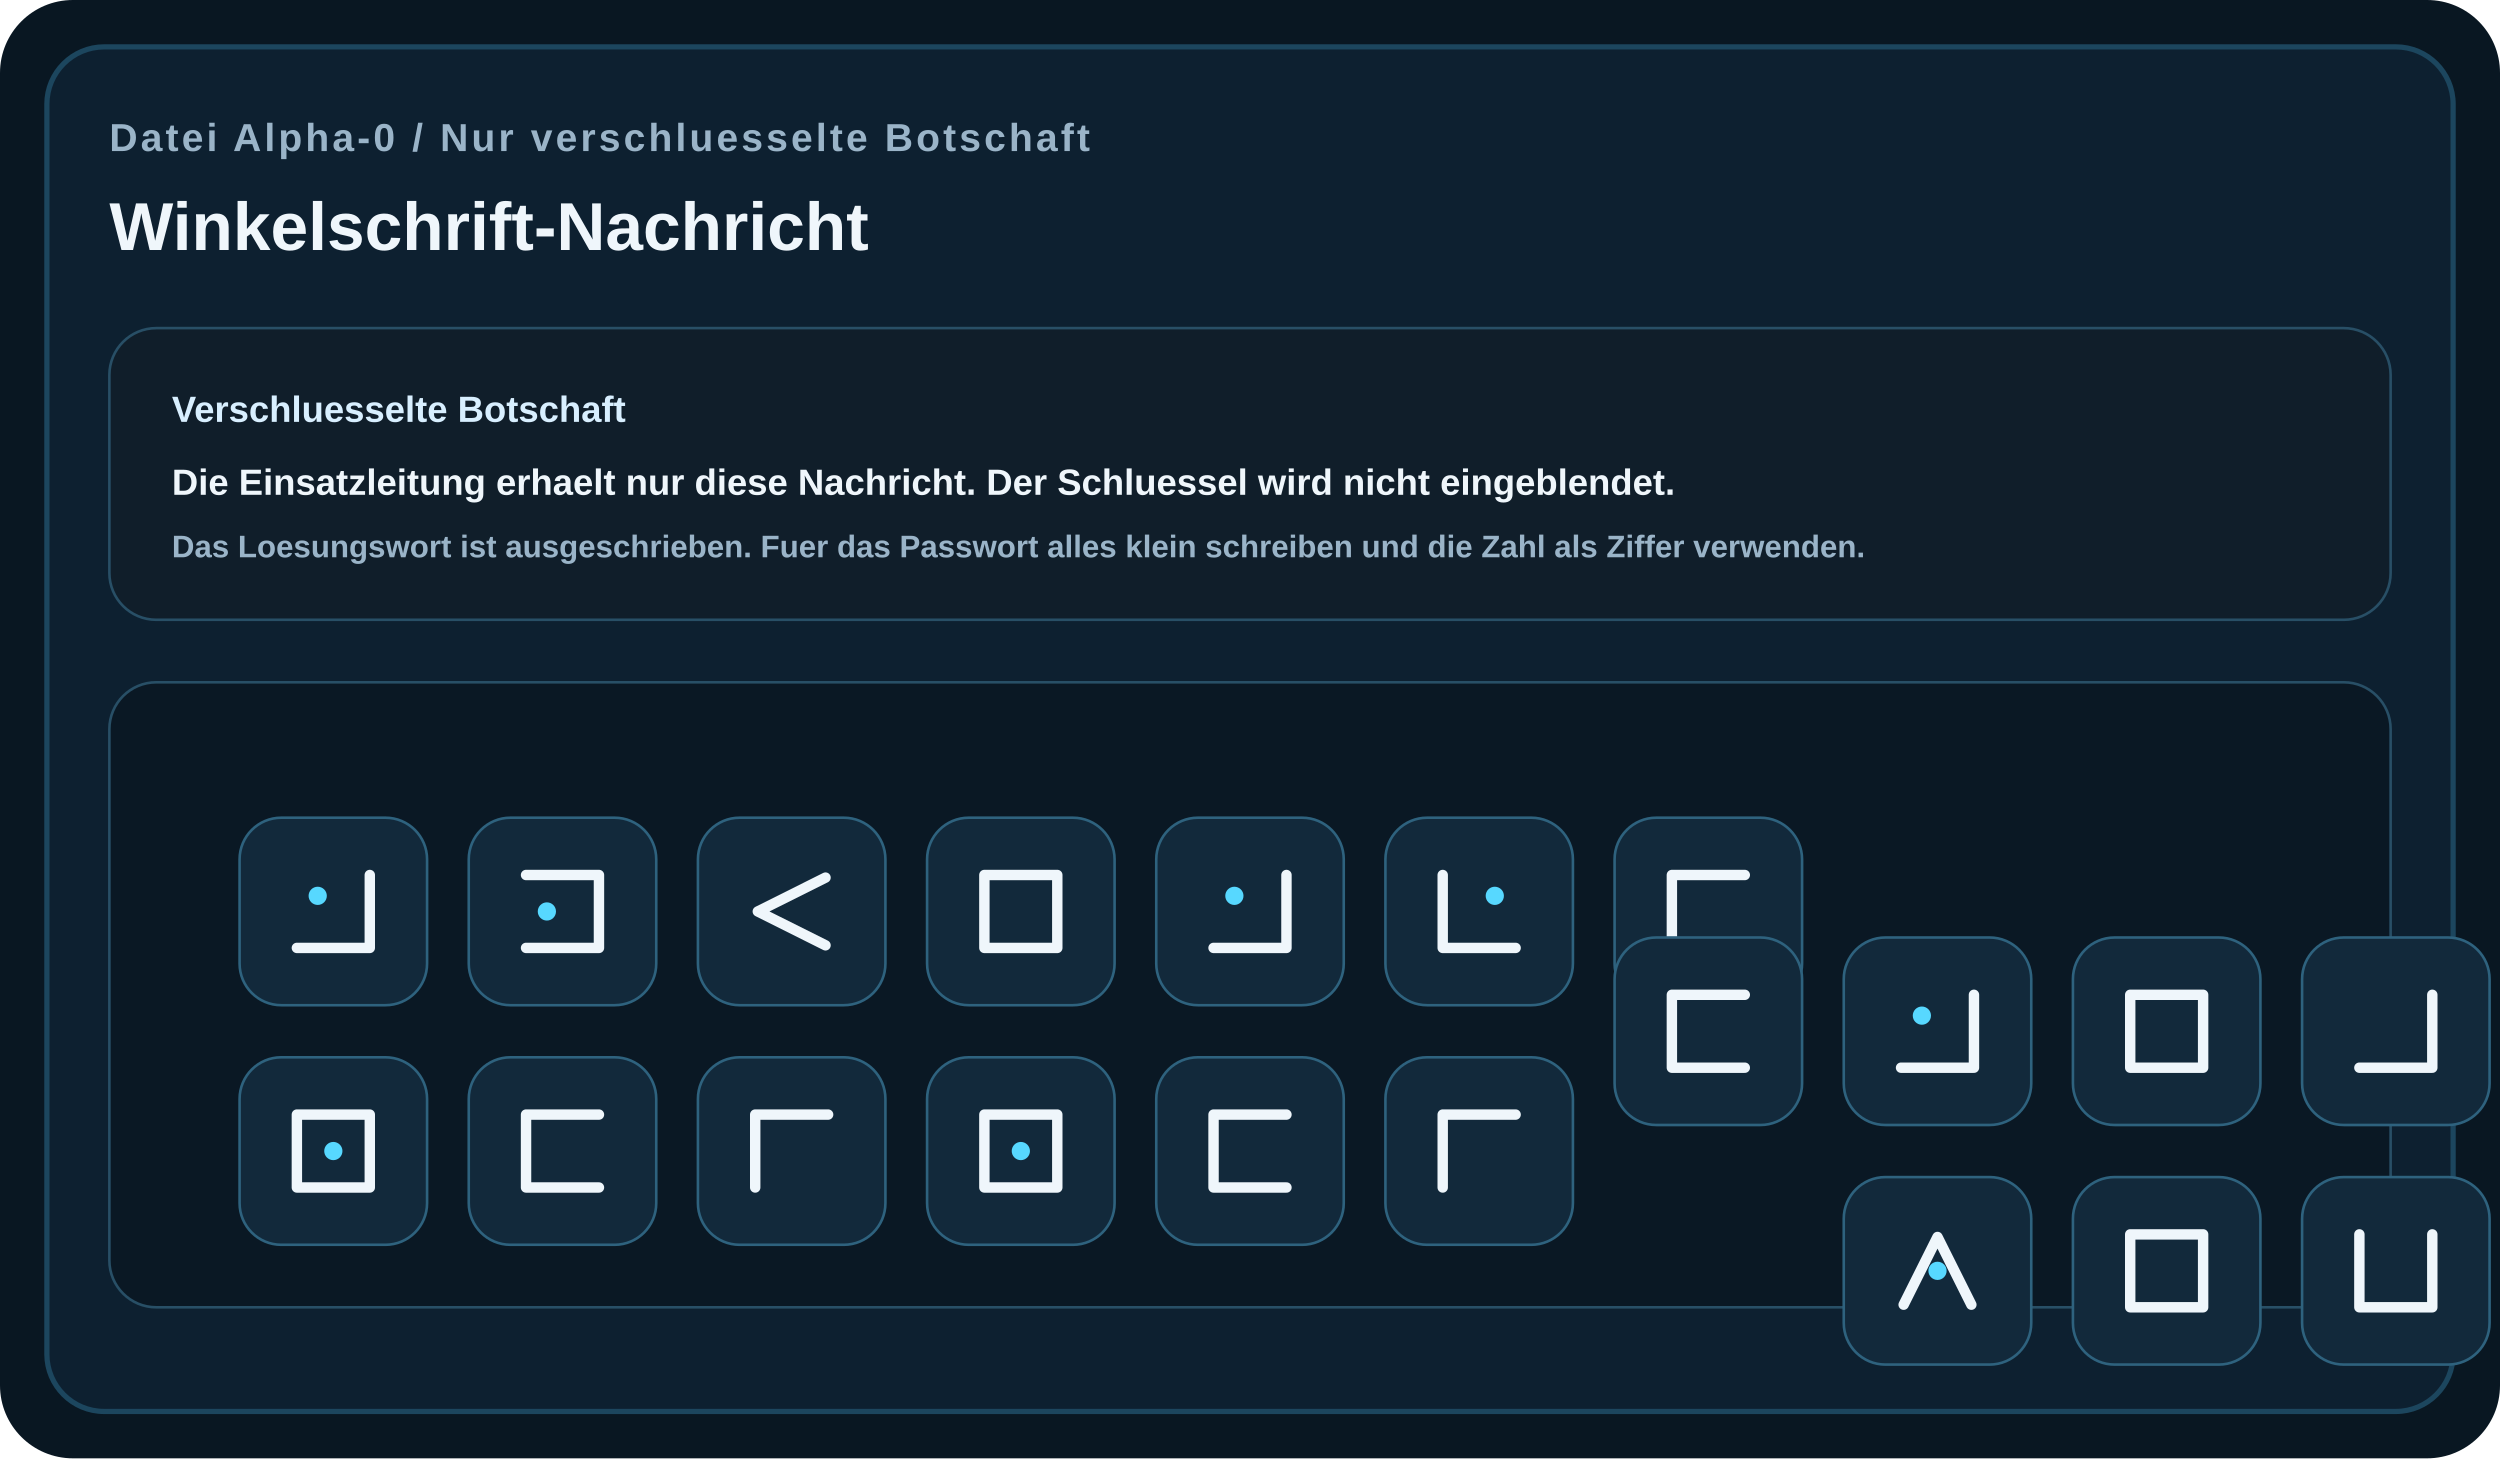
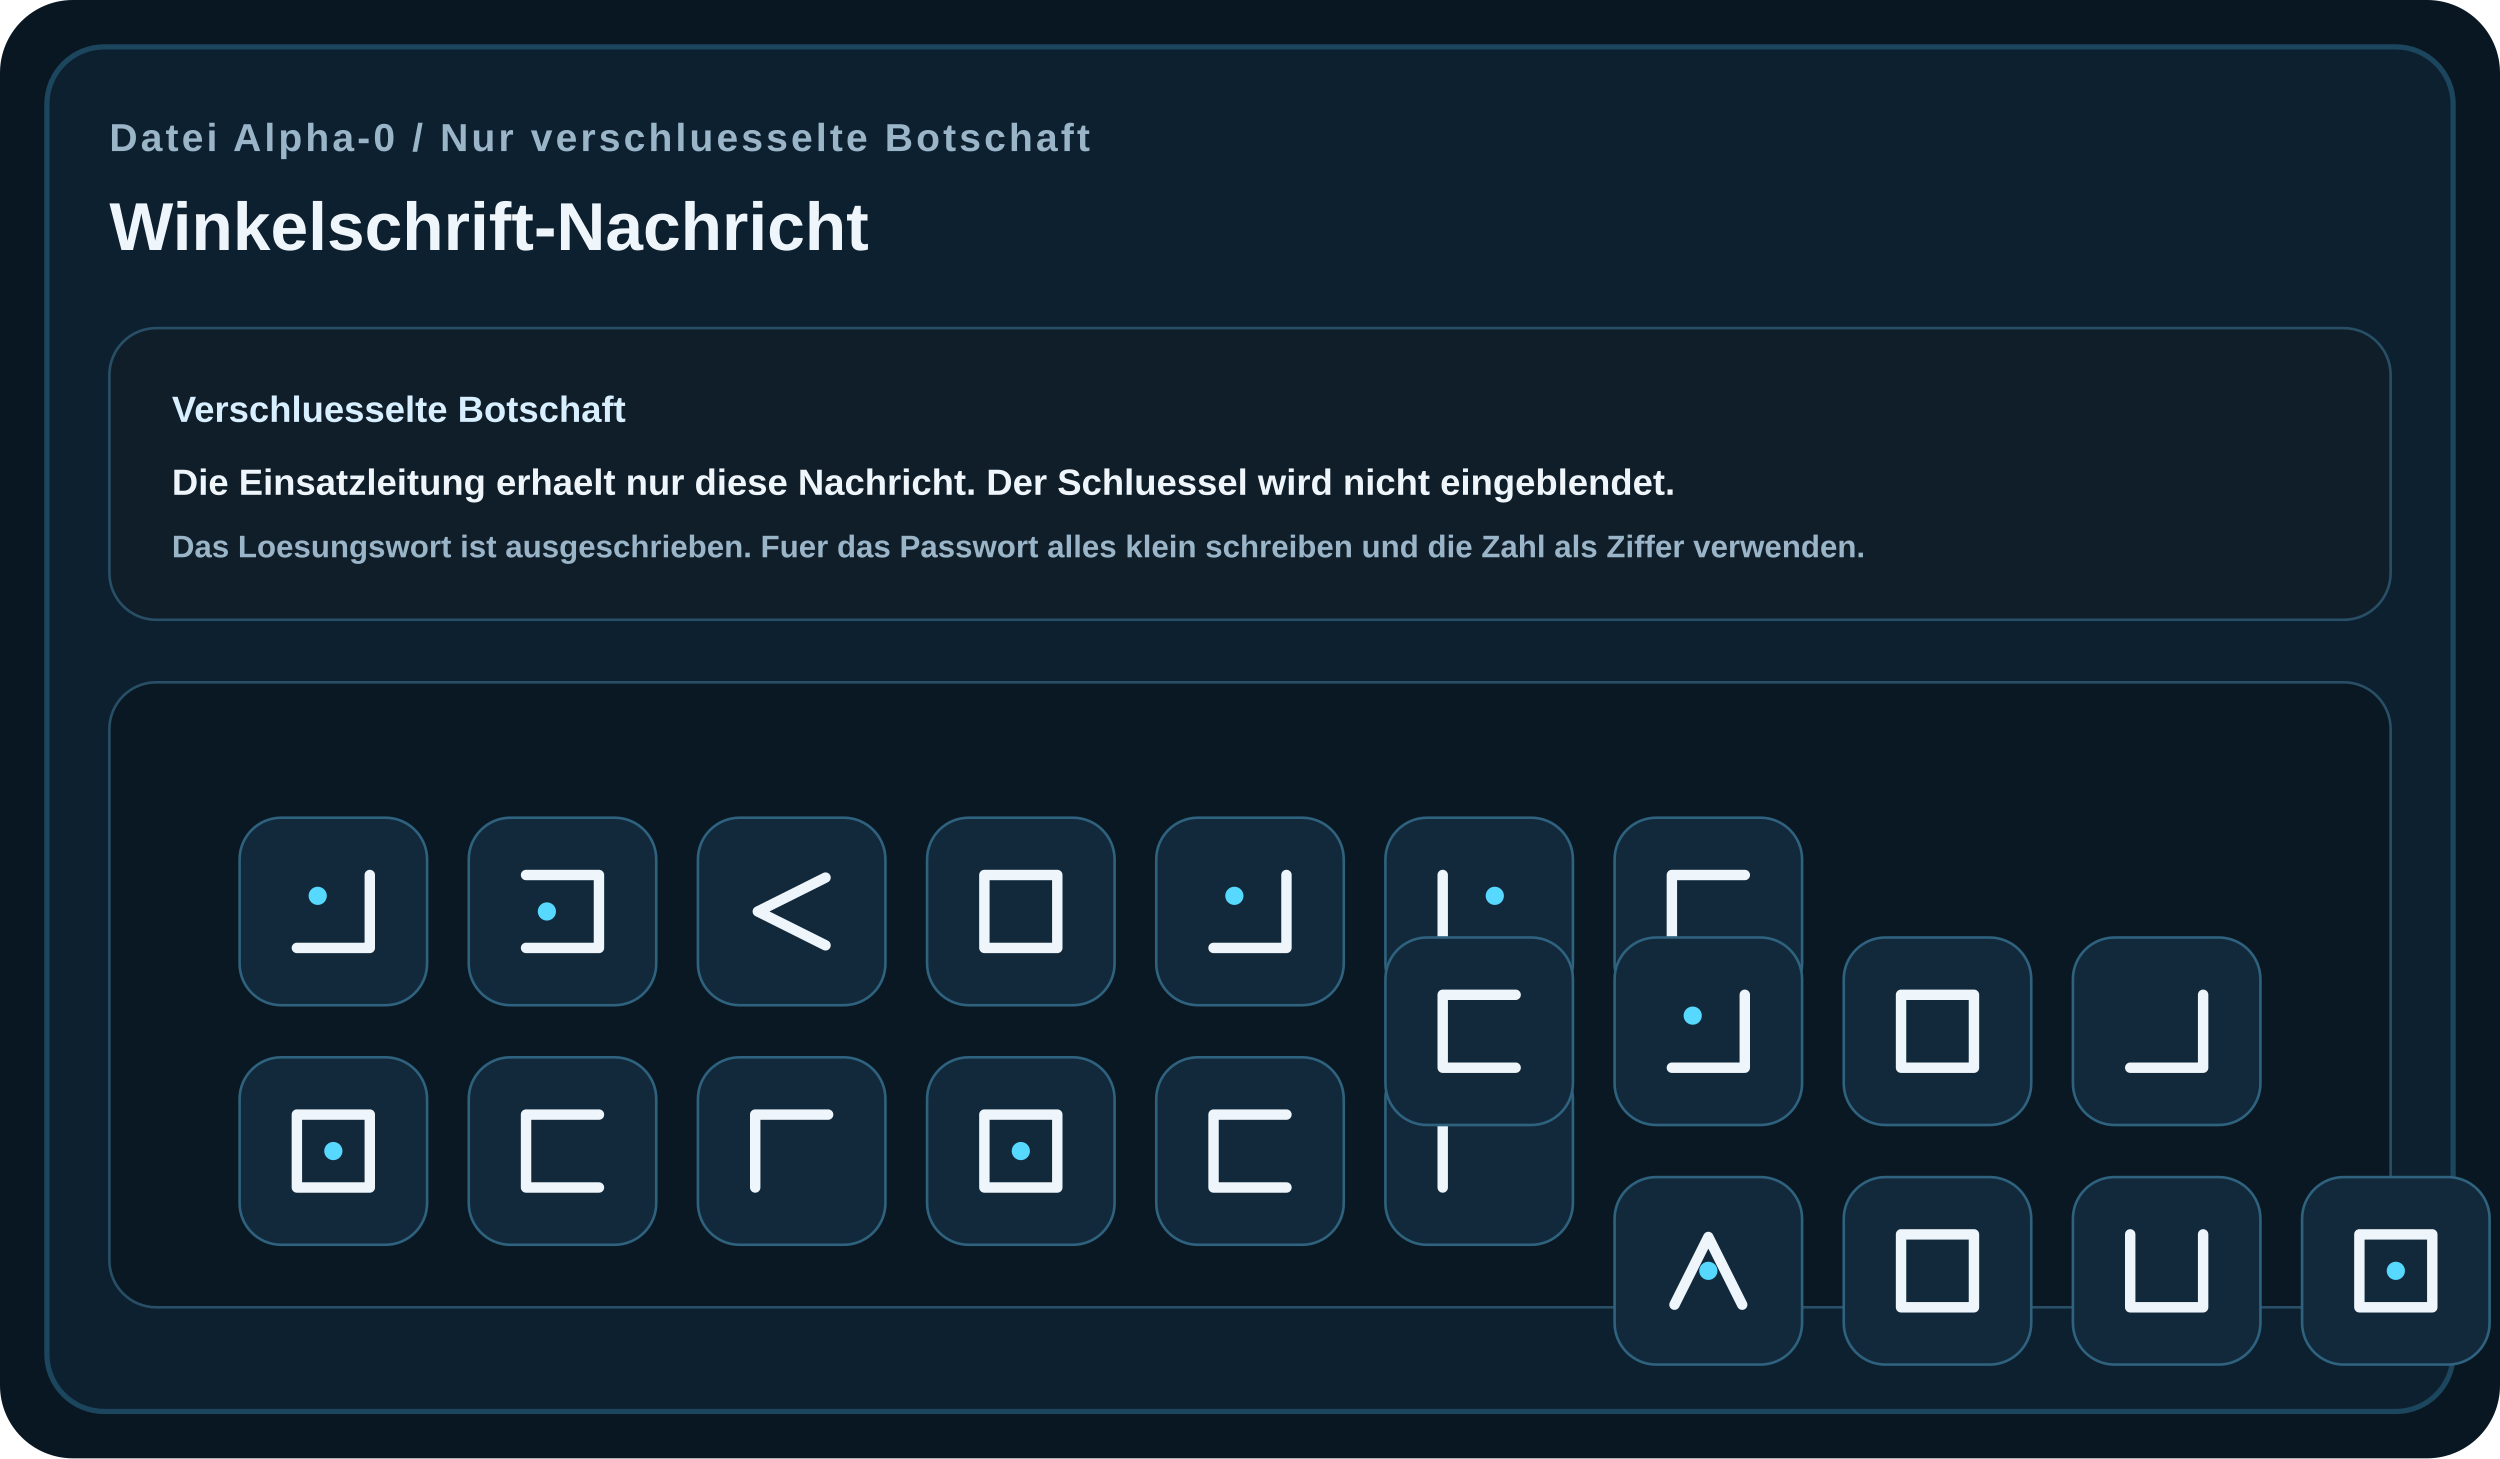
<svg xmlns="http://www.w3.org/2000/svg" width="960" height="560" viewBox="0 0 960 560" fill="none">
  <defs>
    <style>
      .title { font: 700 26px Arial, sans-serif; fill: #eff6fb; }
      .subtitle { font: 600 15px Arial, sans-serif; fill: #9ab4c8; letter-spacing: 0.08em; text-transform: uppercase; }
      .label { font: 700 14px Arial, sans-serif; fill: #d8efff; }
      .note { font: 600 14px Arial, sans-serif; fill: #eff6fb; }
      .small { font: 600 12px Arial, sans-serif; fill: #9ab4c8; }
      .stroke { stroke: #eff6fb; stroke-width: 4; stroke-linecap: round; stroke-linejoin: round; fill: none; }
      .dot { fill: #57d8ff; }
    </style>
    <symbol id="pig-a" viewBox="0 0 44 44">
      <path class="stroke" d="M36 8H8V36" />
    </symbol>
    <symbol id="pig-b" viewBox="0 0 44 44">
      <path class="stroke" d="M8 36V8H36V36" />
    </symbol>
    <symbol id="pig-c" viewBox="0 0 44 44">
      <path class="stroke" d="M8 8H36V36" />
    </symbol>
    <symbol id="pig-d" viewBox="0 0 44 44">
      <path class="stroke" d="M36 8H8V36H36" />
    </symbol>
    <symbol id="pig-e" viewBox="0 0 44 44">
      <path class="stroke" d="M8 8H36V36H8V8" />
    </symbol>
    <symbol id="pig-f" viewBox="0 0 44 44">
      <path class="stroke" d="M8 8H36V36H8" />
    </symbol>
    <symbol id="pig-g" viewBox="0 0 44 44">
      <path class="stroke" d="M8 8V36H36" />
    </symbol>
    <symbol id="pig-h" viewBox="0 0 44 44">
      <path class="stroke" d="M8 8V36H36V8" />
    </symbol>
    <symbol id="pig-i" viewBox="0 0 44 44">
      <path class="stroke" d="M8 36H36V8" />
    </symbol>
    <symbol id="pig-j" viewBox="0 0 44 44">
      <use href="#pig-a" />
      <circle class="dot" cx="28" cy="28" r="3.5" />
    </symbol>
    <symbol id="pig-n" viewBox="0 0 44 44">
      <use href="#pig-e" />
      <circle class="dot" cx="22" cy="22" r="3.5" />
    </symbol>
    <symbol id="pig-o" viewBox="0 0 44 44">
      <use href="#pig-f" />
      <circle class="dot" cx="16" cy="22" r="3.5" />
    </symbol>
    <symbol id="pig-p" viewBox="0 0 44 44">
      <use href="#pig-g" />
      <circle class="dot" cx="28" cy="16" r="3.5" />
    </symbol>
    <symbol id="pig-r" viewBox="0 0 44 44">
      <use href="#pig-i" />
      <circle class="dot" cx="16" cy="16" r="3.5" />
    </symbol>
    <symbol id="pig-t" viewBox="0 0 44 44">
      <path class="stroke" d="M9 9L35 22L9 35" transform="rotate(180 22 22)" />
    </symbol>
    <symbol id="pig-z" viewBox="0 0 44 44">
      <path class="stroke" d="M9 35L22 9L35 35" />
      <circle class="dot" cx="22" cy="22" r="3.5" />
    </symbol>
  </defs>
  <rect width="960" height="560" rx="28" fill="#091722" />
  <rect x="18" y="18" width="924" height="524" rx="22" fill="#0D2030" stroke="#1C465E" stroke-width="2" />
  <text x="42" y="58" class="subtitle">Datei Alpha-0 / Nur verschluesselte Botschaft</text>
  <text x="42" y="96" class="title">Winkelschrift-Nachricht</text>
  <rect x="42" y="126" width="876" height="112" rx="18" fill="#101E2A" stroke="#284F66" />
  <text x="66" y="162" class="label">Verschluesselte Botschaft</text>
  <text x="66" y="190" class="note">Die Einsatzleitung erhaelt nur diese Nachricht. Der Schluessel wird nicht eingeblendet.</text>
  <text x="66" y="214" class="small">Das Loesungswort ist ausgeschrieben. Fuer das Passwort alles klein schreiben und die Zahl als Ziffer verwenden.</text>
  <rect x="42" y="262" width="876" height="240" rx="18" fill="#0A1824" stroke="#284F66" />
  <g transform="translate(92 314)">
    <rect x="0" y="0" width="72" height="72" rx="16" fill="#12293B" stroke="#2E627E" />
    <use href="#pig-r" x="14" y="14" width="44" height="44" />
    <rect x="88" y="0" width="72" height="72" rx="16" fill="#12293B" stroke="#2E627E" />
    <use href="#pig-o" x="102" y="14" width="44" height="44" />
    <rect x="176" y="0" width="72" height="72" rx="16" fill="#12293B" stroke="#2E627E" />
    <use href="#pig-t" x="190" y="14" width="44" height="44" />
    <rect x="264" y="0" width="72" height="72" rx="16" fill="#12293B" stroke="#2E627E" />
    <use href="#pig-e" x="278" y="14" width="44" height="44" />
    <rect x="352" y="0" width="72" height="72" rx="16" fill="#12293B" stroke="#2E627E" />
    <use href="#pig-r" x="366" y="14" width="44" height="44" />
    <rect x="440" y="0" width="72" height="72" rx="16" fill="#12293B" stroke="#2E627E" />
    <use href="#pig-p" x="454" y="14" width="44" height="44" />
    <rect x="528" y="0" width="72" height="72" rx="16" fill="#12293B" stroke="#2E627E" />
    <use href="#pig-a" x="542" y="14" width="44" height="44" />
  </g>
  <g transform="translate(92 406)">
    <rect x="0" y="0" width="72" height="72" rx="16" fill="#12293B" stroke="#2E627E" />
    <use href="#pig-n" x="14" y="14" width="44" height="44" />
    <rect x="88" y="0" width="72" height="72" rx="16" fill="#12293B" stroke="#2E627E" />
    <use href="#pig-d" x="102" y="14" width="44" height="44" />
    <rect x="176" y="0" width="72" height="72" rx="16" fill="#12293B" stroke="#2E627E" />
    <use href="#pig-a" x="190" y="14" width="44" height="44" />
    <rect x="264" y="0" width="72" height="72" rx="16" fill="#12293B" stroke="#2E627E" />
    <use href="#pig-n" x="278" y="14" width="44" height="44" />
    <rect x="352" y="0" width="72" height="72" rx="16" fill="#12293B" stroke="#2E627E" />
    <use href="#pig-d" x="366" y="14" width="44" height="44" />
    <rect x="440" y="0" width="72" height="72" rx="16" fill="#12293B" stroke="#2E627E" />
    <use href="#pig-a" x="454" y="14" width="44" height="44" />
  </g>
-   <g transform="translate(620 360)">
+   <g transform="translate(532 360)">
    <rect x="0" y="0" width="72" height="72" rx="16" fill="#12293B" stroke="#2E627E" />
    <use href="#pig-d" x="14" y="14" width="44" height="44" />
    <rect x="88" y="0" width="72" height="72" rx="16" fill="#12293B" stroke="#2E627E" />
    <use href="#pig-r" x="102" y="14" width="44" height="44" />
    <rect x="176" y="0" width="72" height="72" rx="16" fill="#12293B" stroke="#2E627E" />
    <use href="#pig-e" x="190" y="14" width="44" height="44" />
    <rect x="264" y="0" width="72" height="72" rx="16" fill="#12293B" stroke="#2E627E" />
    <use href="#pig-i" x="278" y="14" width="44" height="44" />
    <rect x="88" y="92" width="72" height="72" rx="16" fill="#12293B" stroke="#2E627E" />
    <use href="#pig-z" x="102" y="106" width="44" height="44" />
    <rect x="176" y="92" width="72" height="72" rx="16" fill="#12293B" stroke="#2E627E" />
    <use href="#pig-e" x="190" y="106" width="44" height="44" />
    <rect x="264" y="92" width="72" height="72" rx="16" fill="#12293B" stroke="#2E627E" />
    <use href="#pig-h" x="278" y="106" width="44" height="44" />
    <rect x="352" y="92" width="72" height="72" rx="16" fill="#12293B" stroke="#2E627E" />
    <use href="#pig-n" x="366" y="106" width="44" height="44" />
  </g>
</svg>
